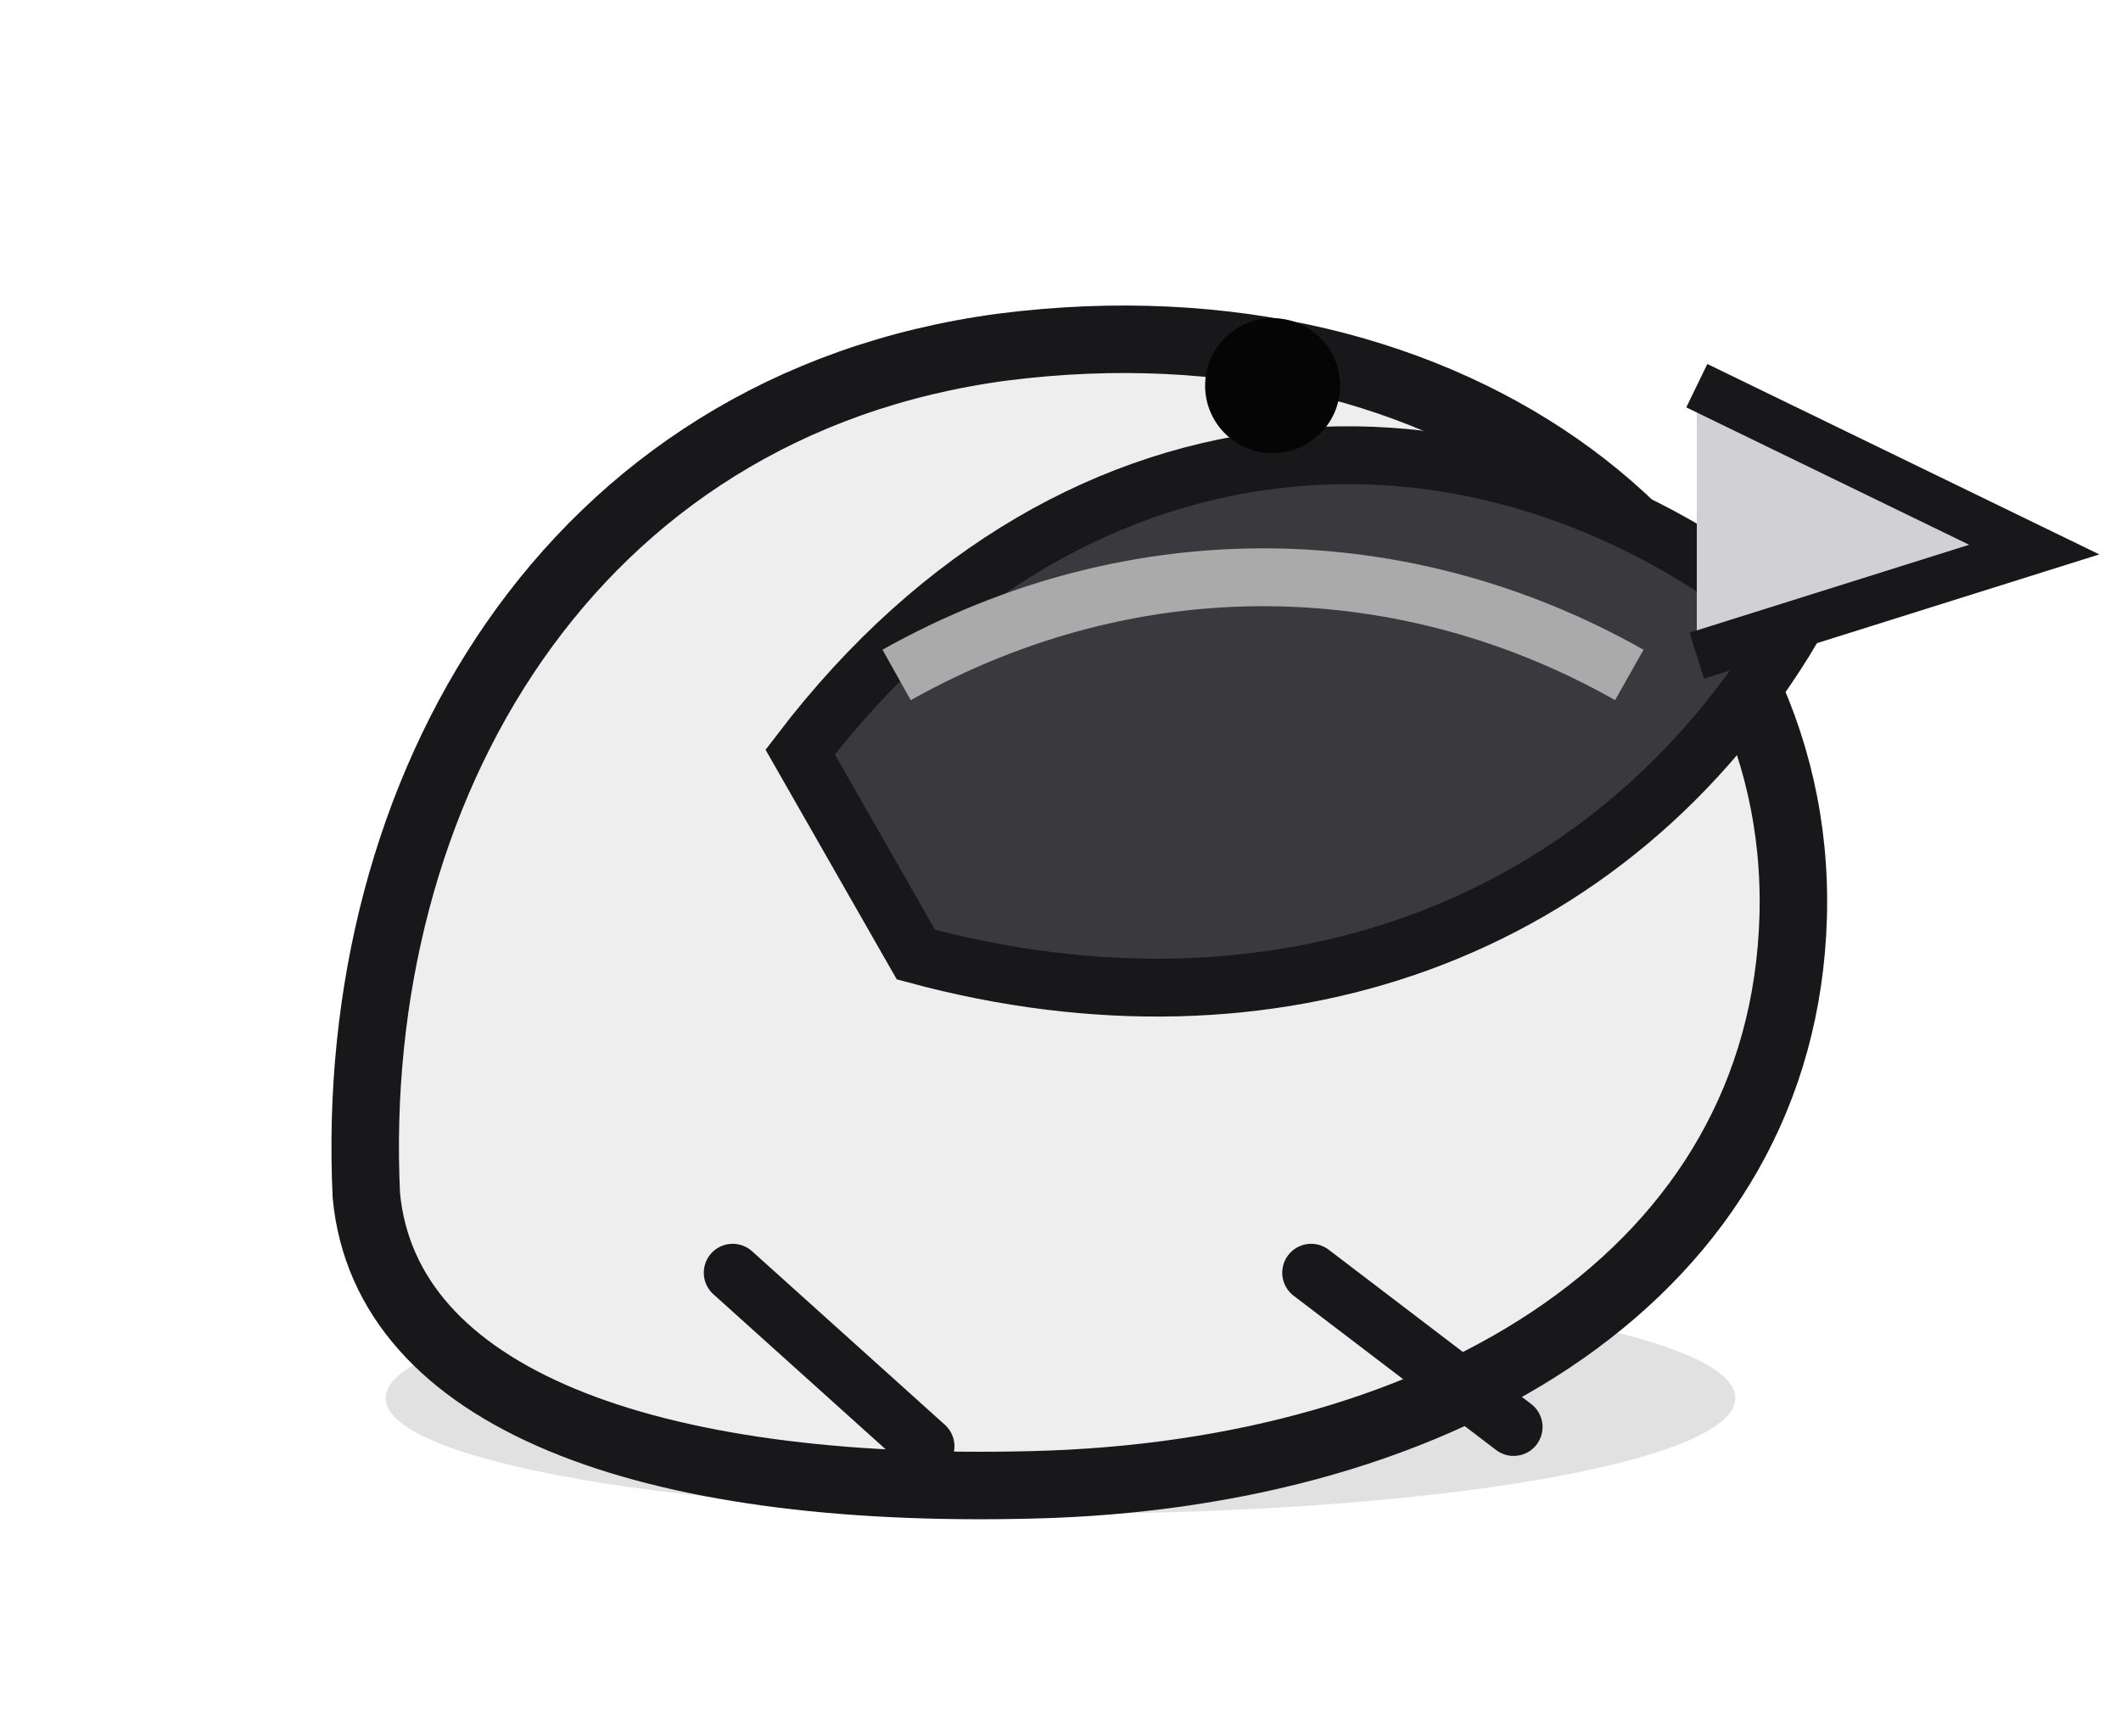
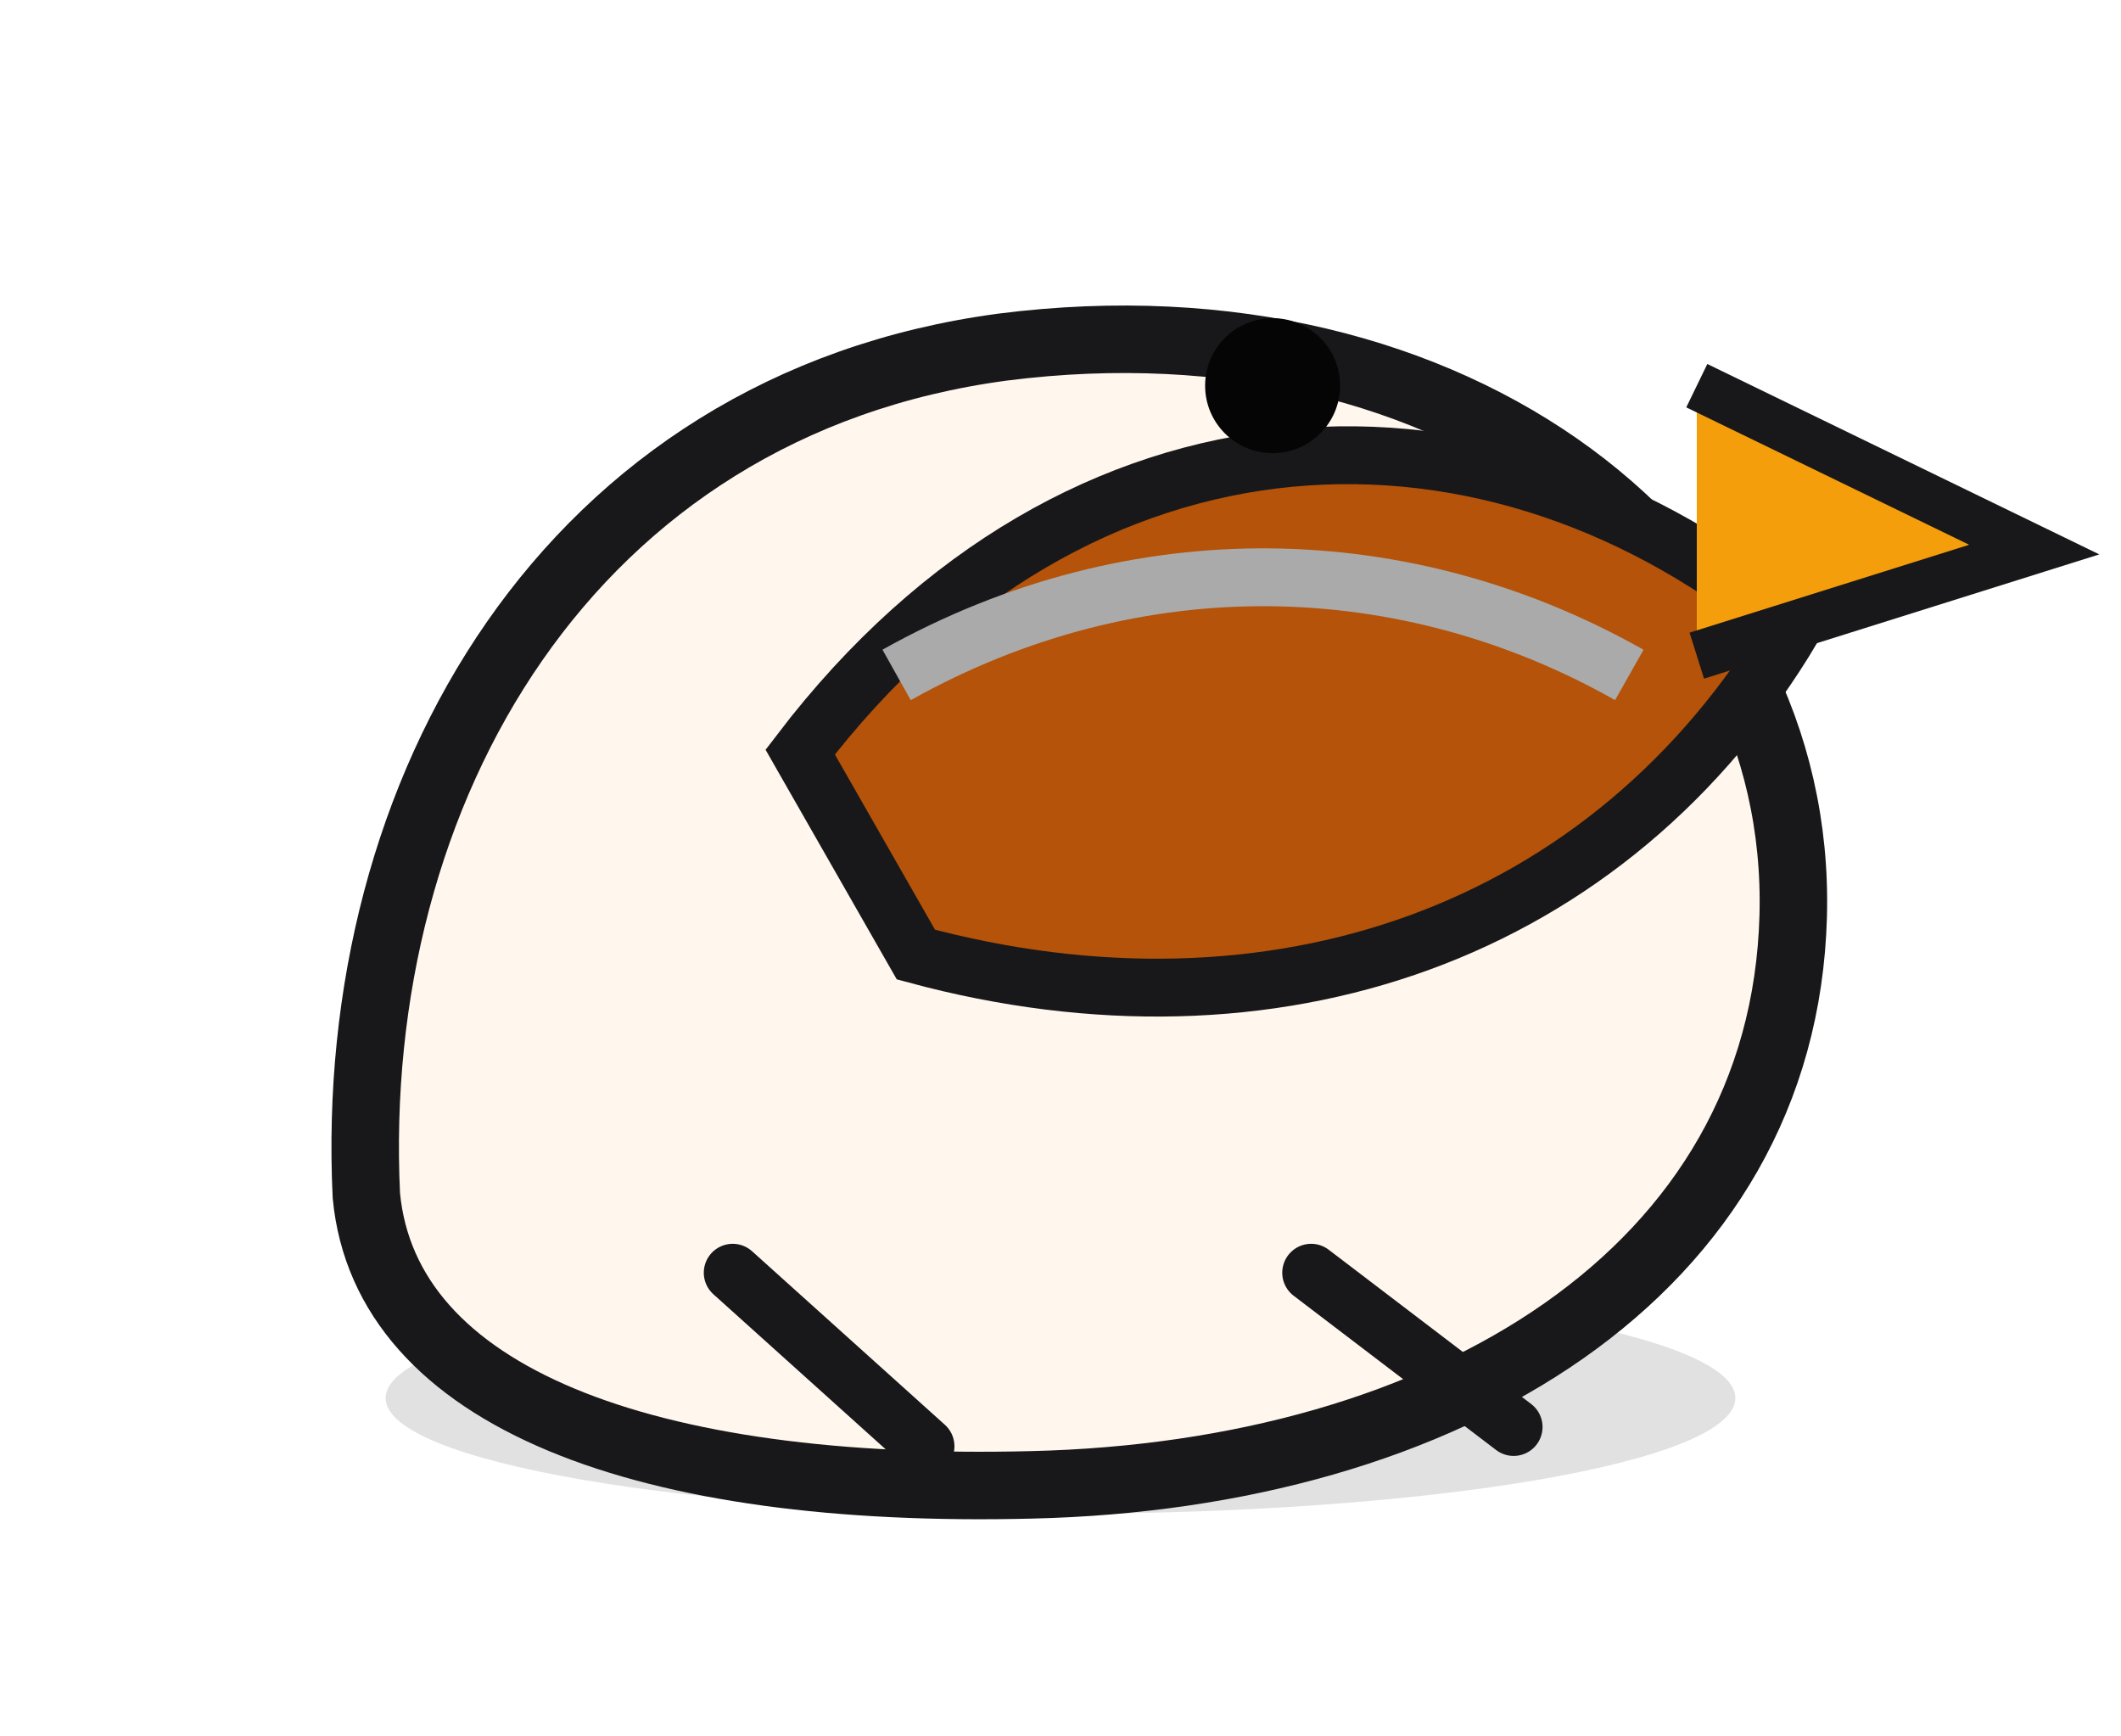
<svg xmlns="http://www.w3.org/2000/svg" viewBox="0 0 220 180">
  <defs>
    <linearGradient id="g" x1="0" y1="0" x2="1" y2="1">
      <stop stop-color="#f5f5f5" />
      <stop offset="1" stop-color="#8b8b8f" />
    </linearGradient>
  </defs>
  <ellipse cx="110" cy="145" rx="70" ry="12" fill="#000" opacity=".12" />
-   <path d="M38 124c-2-42 21-82 66-88 47-6 83 22 82 59-1 37-36 58-79 59-40 1-67-9-69-30Z" fill="#eeeeef" stroke="#18181b" stroke-width="7" />
-   <path d="M83 78c29-38 72-39 103-13-19 32-54 44-91 34Z" fill="#3a3a3e" stroke="#18181b" stroke-width="6" />
+   <path d="M38 124c-2-42 21-82 66-88 47-6 83 22 82 59-1 37-36 58-79 59-40 1-67-9-69-30Z" fill="#fff7ed" stroke="#18181b" stroke-width="7" />
+   <path d="M83 78c29-38 72-39 103-13-19 32-54 44-91 34Z" fill="#b45309" stroke="#18181b" stroke-width="6" />
  <path d="M93 70c25-14 53-13 76 0" fill="none" stroke="#aaa" stroke-width="6" />
  <circle cx="132" cy="40" r="7" fill="#050505" />
-   <path d="M176 40l35 17-35 11" fill="#d1d1d3" stroke="#18181b" stroke-width="5" />
+   <path d="M176 40l35 17-35 11" fill="#f59e0b" stroke="#18181b" stroke-width="5" />
  <path d="M76 132l20 18m40-18 21 16" stroke="#18181b" stroke-width="6" stroke-linecap="round" />
</svg>
